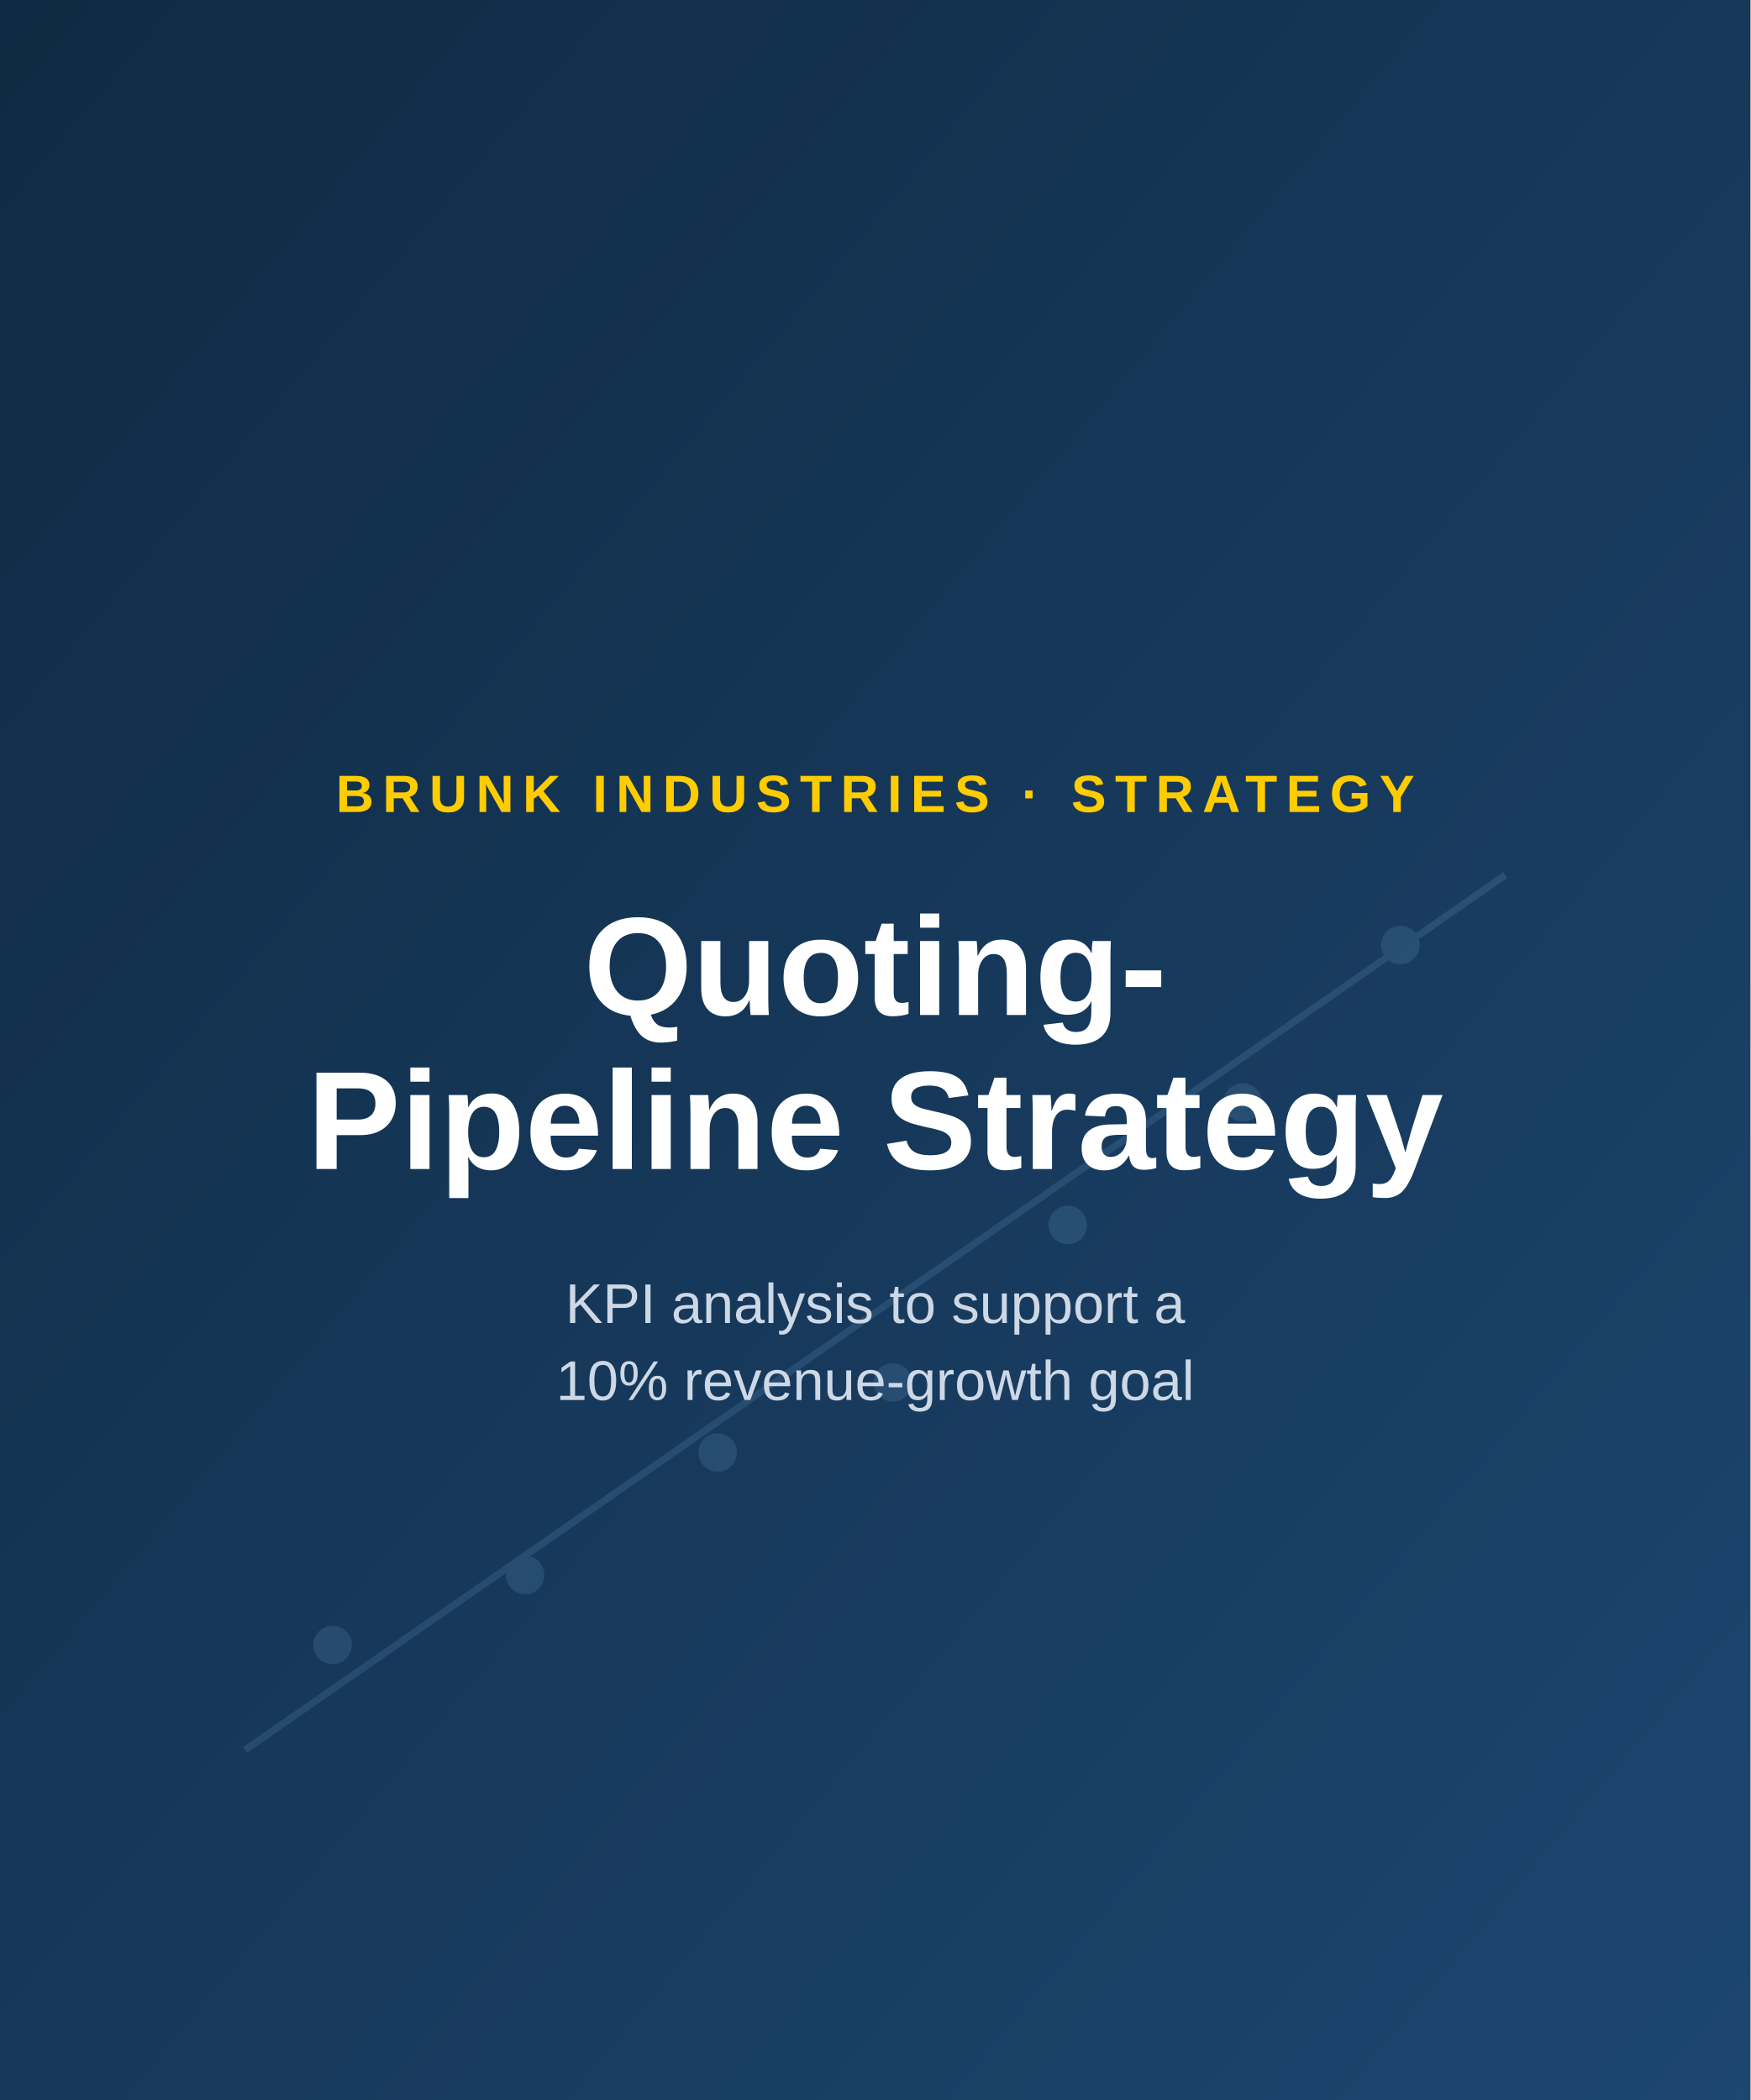
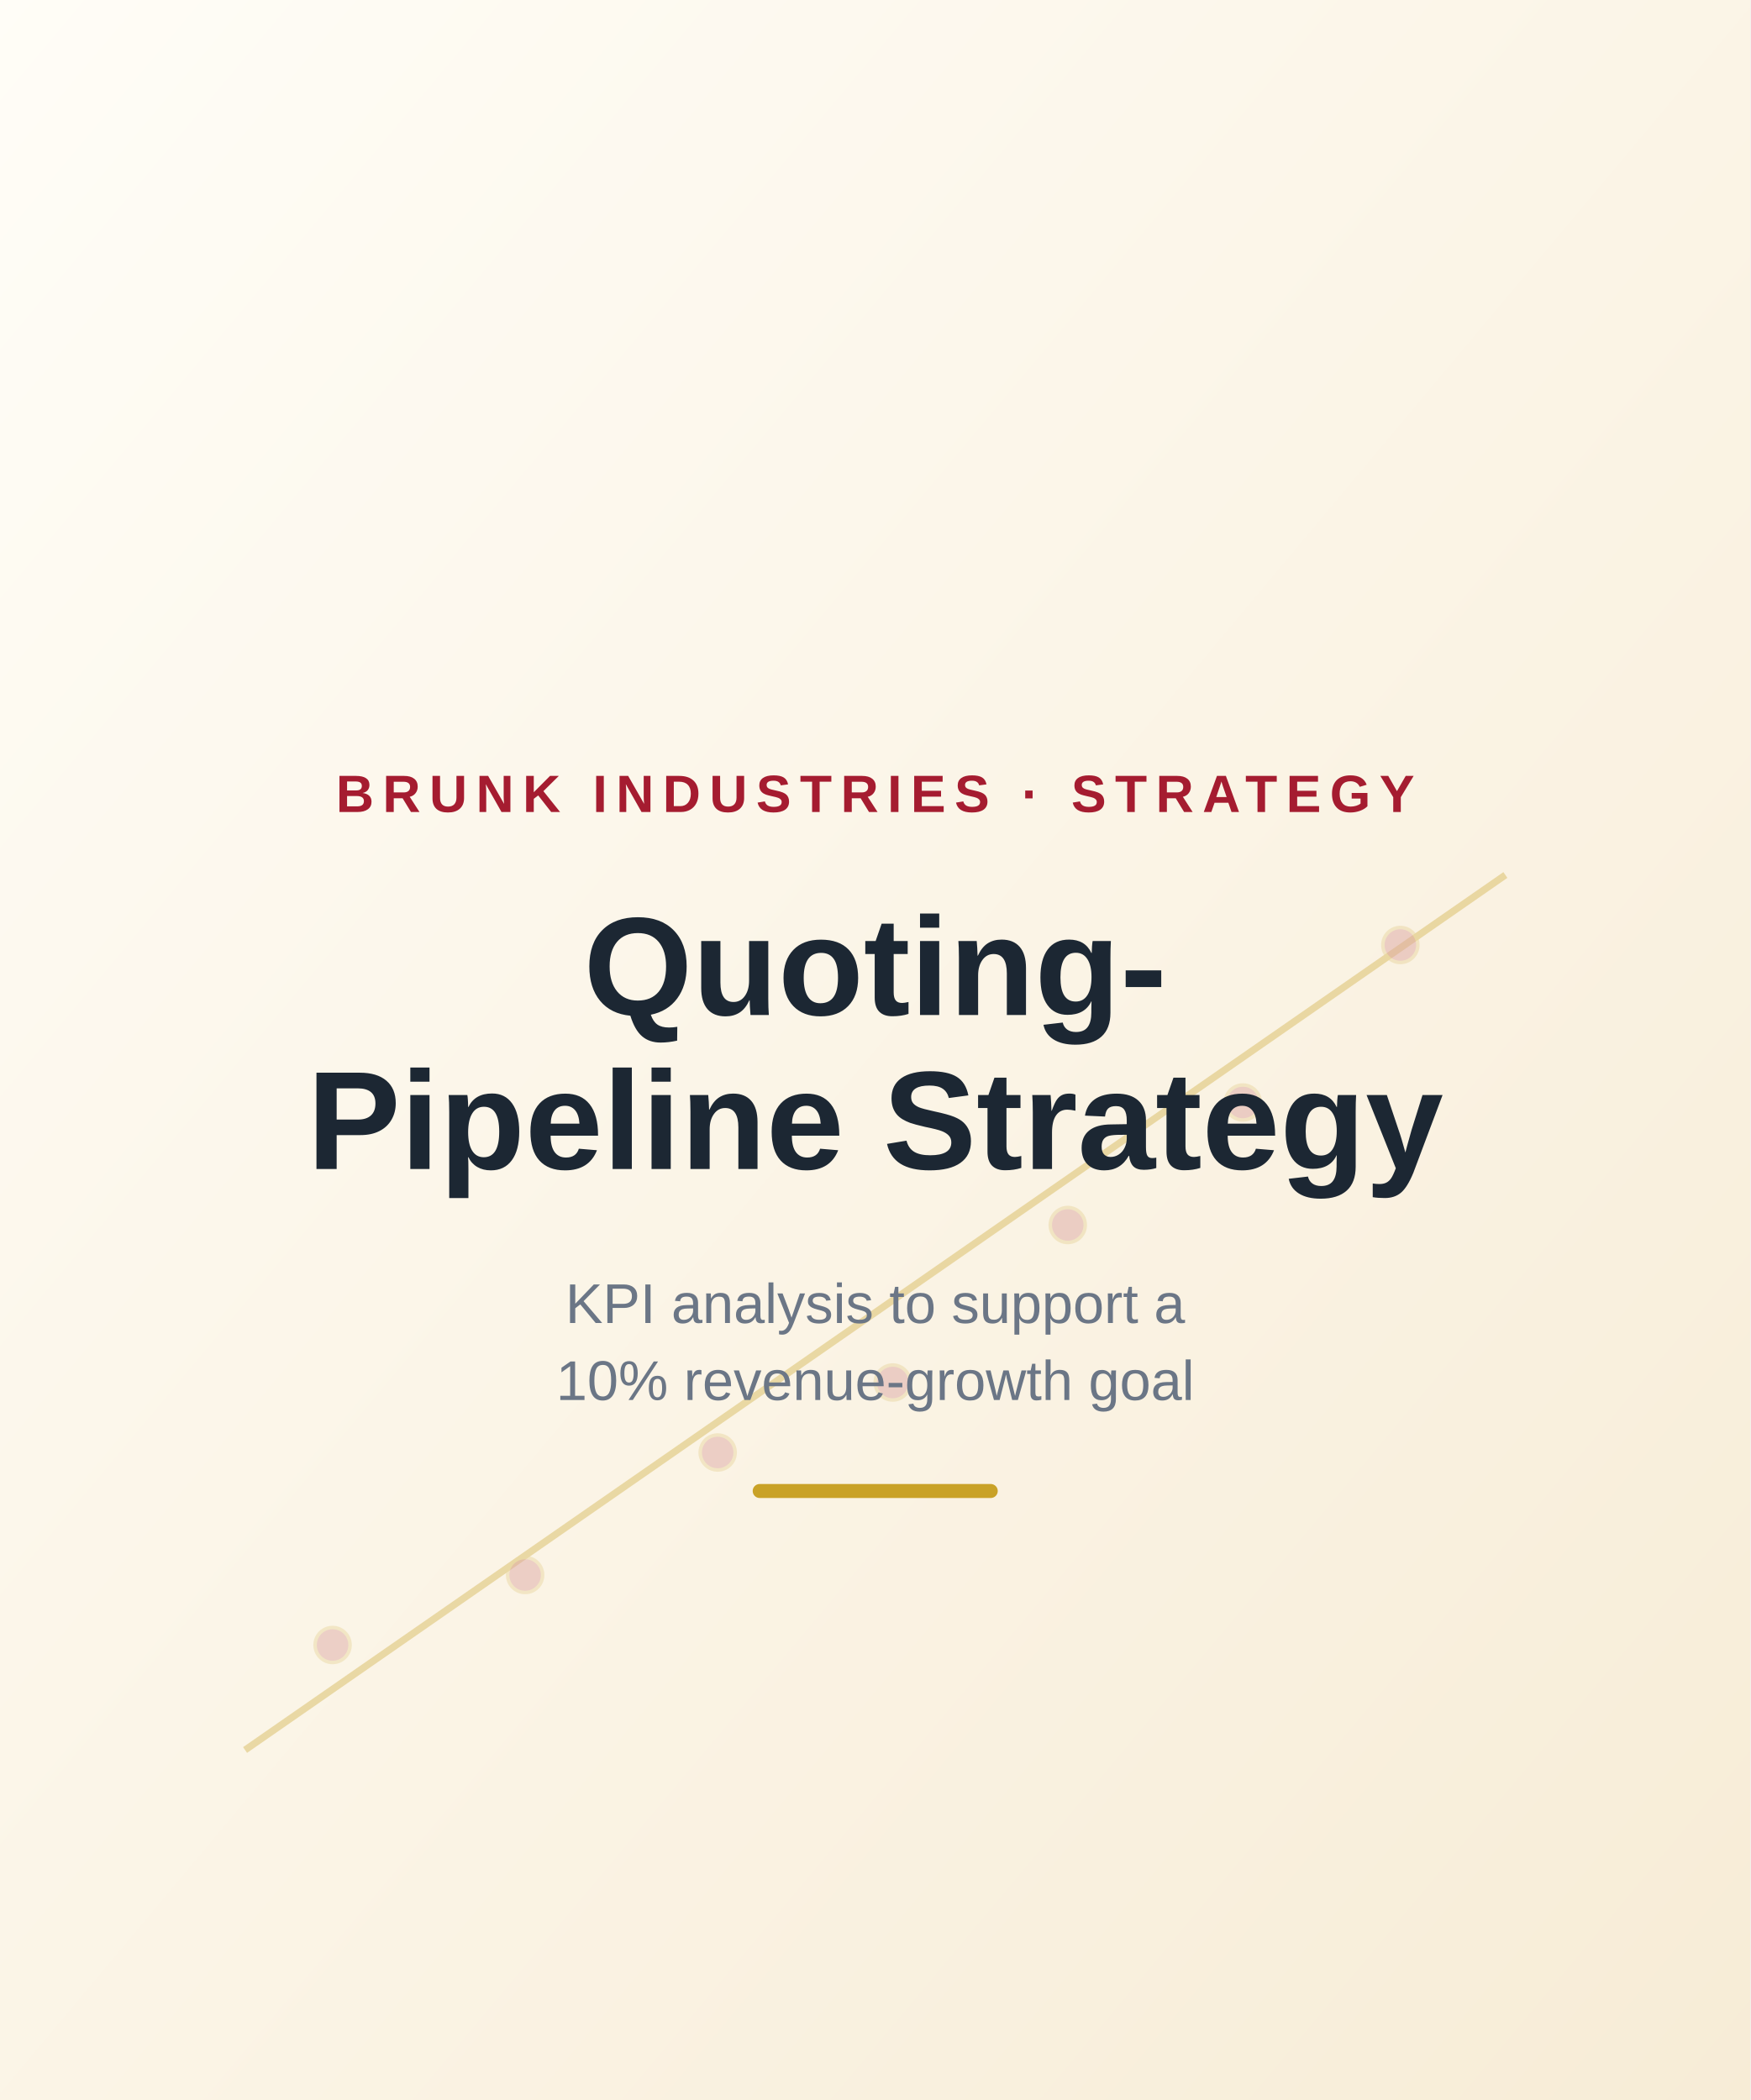
<svg xmlns="http://www.w3.org/2000/svg" viewBox="0 0 500 600" font-family="Arial, Helvetica, sans-serif">
  <defs>
    <linearGradient id="bg" x1="0" y1="0" x2="1" y2="1">
-       <stop offset="0" stop-color="#0f2a43" />
-       <stop offset="1" stop-color="#1d4670" />
+       <stop offset="0" stop-color="#fffdf7" />
+       <stop offset="1" stop-color="#f7ecd6" />
    </linearGradient>
  </defs>
  <rect width="500" height="600" fill="url(#bg)" />
-   <g opacity="0.16" stroke="#7fb0e6" fill="#7fb0e6">
+   <g opacity="0.35" stroke="#c9a227" fill="#a51c30">
    <line x1="70" y1="500" x2="430" y2="250" stroke-width="2" />
-     <circle cx="95" cy="470" r="5" />
-     <circle cx="150" cy="450" r="5" />
-     <circle cx="205" cy="415" r="5" />
-     <circle cx="255" cy="395" r="5" />
-     <circle cx="305" cy="350" r="5" />
-     <circle cx="355" cy="315" r="5" />
-     <circle cx="400" cy="270" r="5" />
+     <circle cx="95" cy="470" r="5" opacity="0.5" />
+     <circle cx="150" cy="450" r="5" opacity="0.5" />
+     <circle cx="205" cy="415" r="5" opacity="0.5" />
+     <circle cx="255" cy="395" r="5" opacity="0.5" />
+     <circle cx="305" cy="350" r="5" opacity="0.5" />
+     <circle cx="355" cy="315" r="5" opacity="0.5" />
+     <circle cx="400" cy="270" r="5" opacity="0.5" />
  </g>
-   <text x="250" y="232" text-anchor="middle" fill="#ffcc00" font-size="15" font-weight="800" letter-spacing="2.5">BRUNK INDUSTRIES · STRATEGY</text>
-   <text x="250" y="290" text-anchor="middle" fill="#ffffff" font-size="40" font-weight="800">Quoting-</text>
-   <text x="250" y="334" text-anchor="middle" fill="#ffffff" font-size="40" font-weight="800">Pipeline Strategy</text>
-   <text x="250" y="378" text-anchor="middle" fill="#cdd8e6" font-size="16" font-weight="400">KPI analysis to support a</text>
-   <text x="250" y="400" text-anchor="middle" fill="#cdd8e6" font-size="16" font-weight="400">10% revenue-growth goal</text>
+   <text x="250" y="232" text-anchor="middle" fill="#a51c30" font-size="15" font-weight="800" letter-spacing="2.5">BRUNK INDUSTRIES · STRATEGY</text>
+   <text x="250" y="290" text-anchor="middle" fill="#1c2733" font-size="40" font-weight="800">Quoting-</text>
+   <text x="250" y="334" text-anchor="middle" fill="#1c2733" font-size="40" font-weight="800">Pipeline Strategy</text>
+   <text x="250" y="378" text-anchor="middle" fill="#6b7686" font-size="16" font-weight="400">KPI analysis to support a</text>
+   <text x="250" y="400" text-anchor="middle" fill="#6b7686" font-size="16" font-weight="400">10% revenue-growth goal</text>
+   <rect x="215" y="424" width="70" height="4" rx="2" fill="#c9a227" />
</svg>
